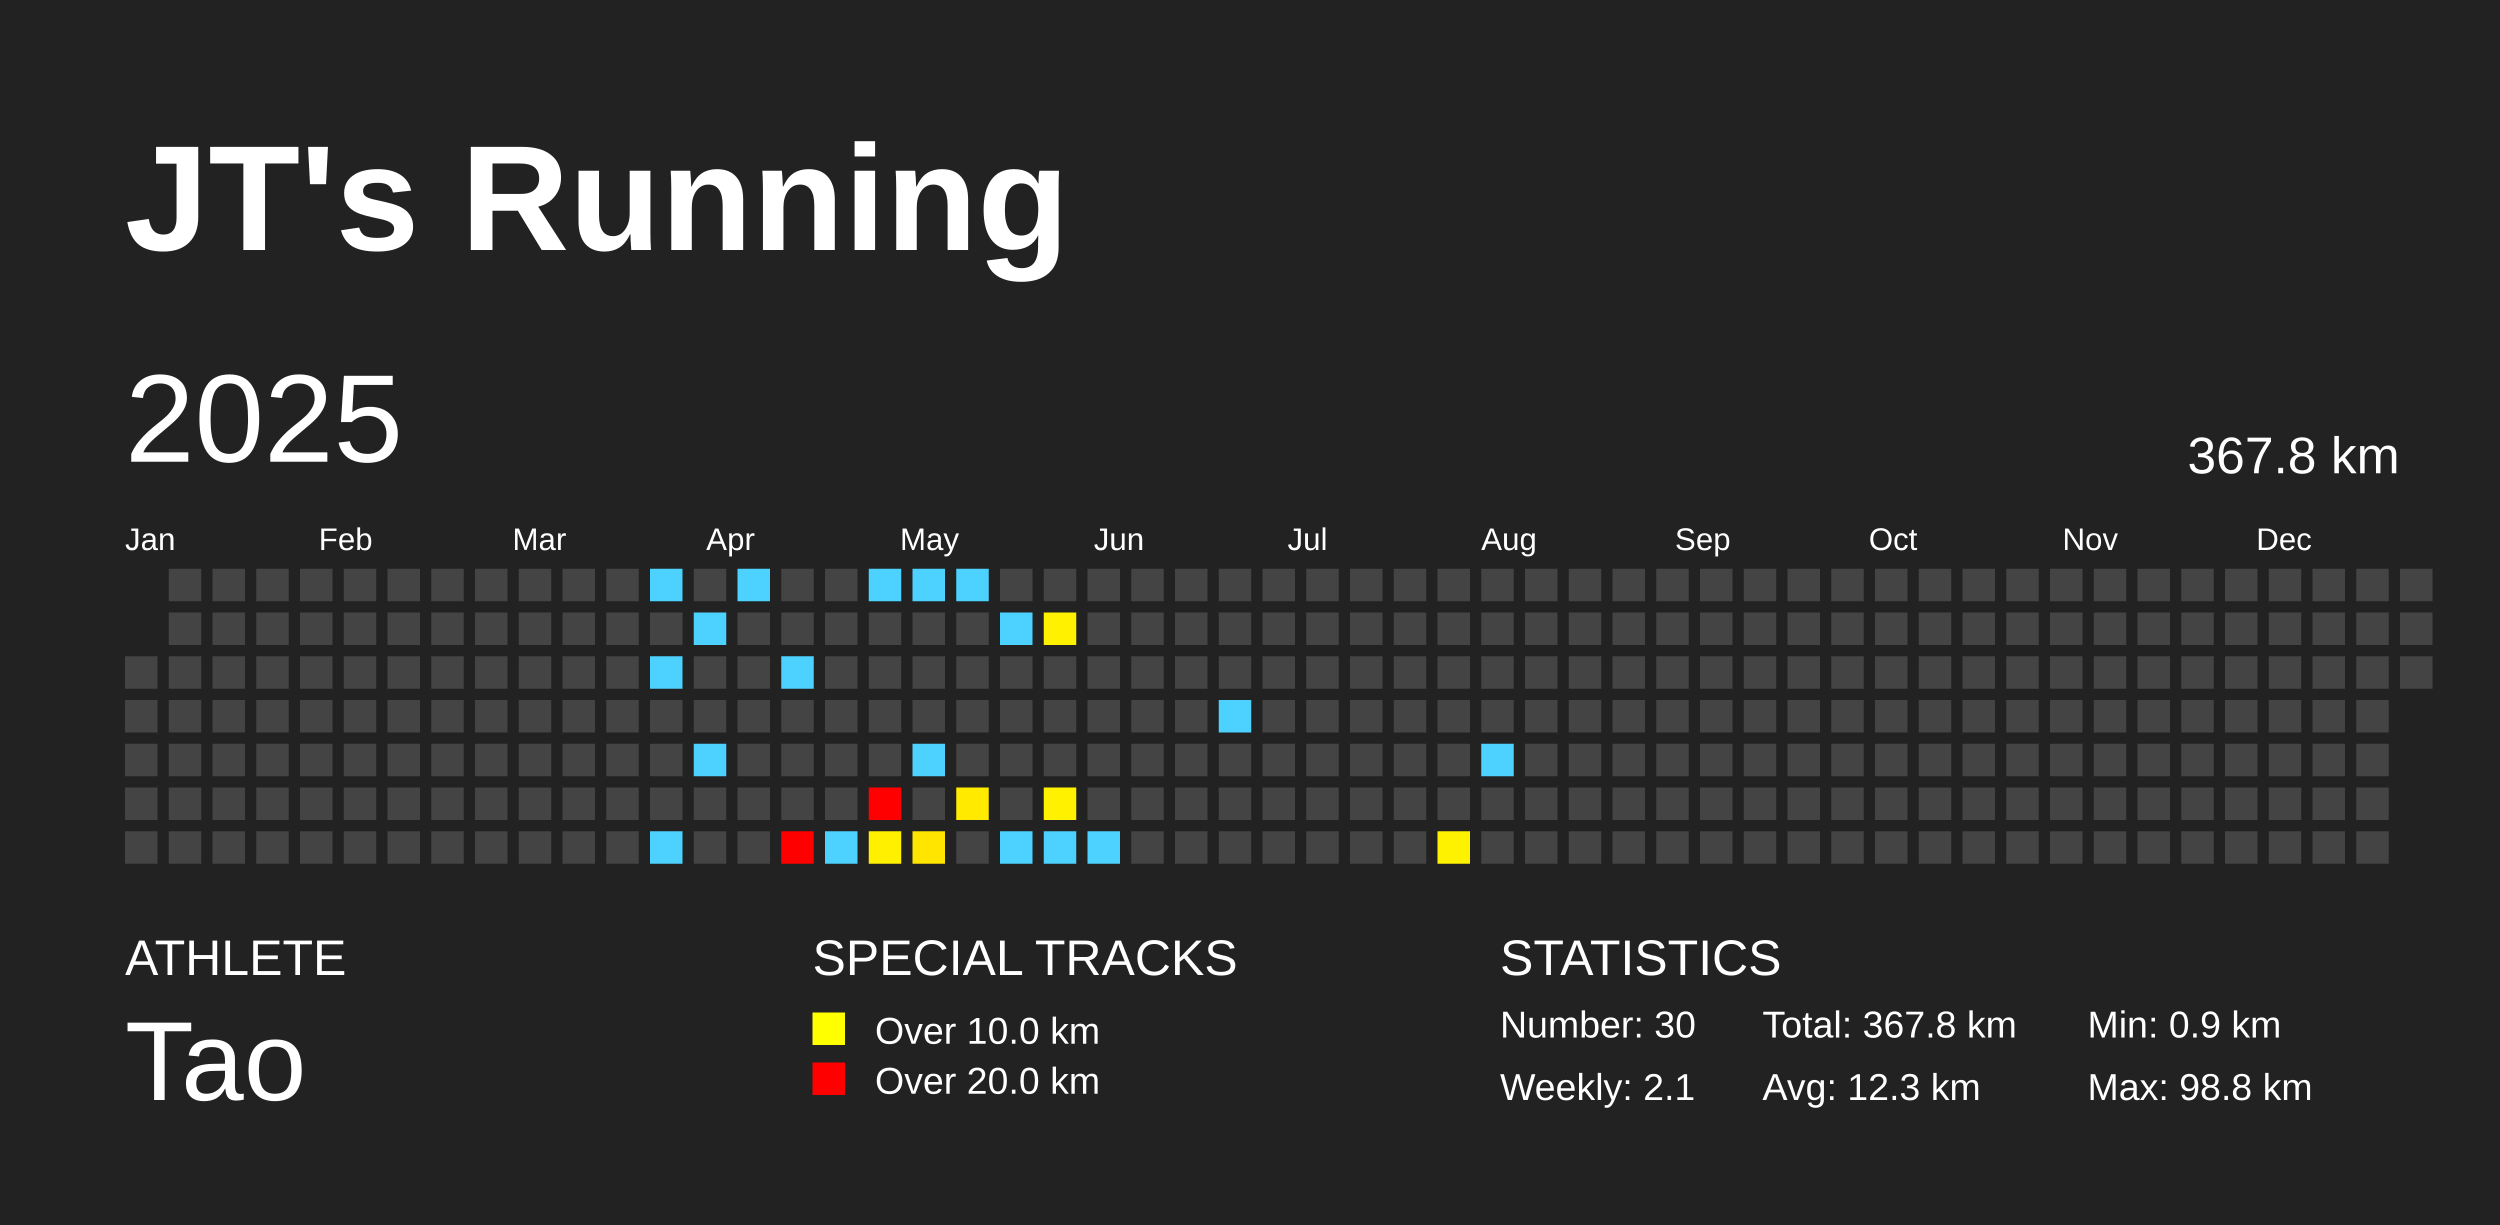
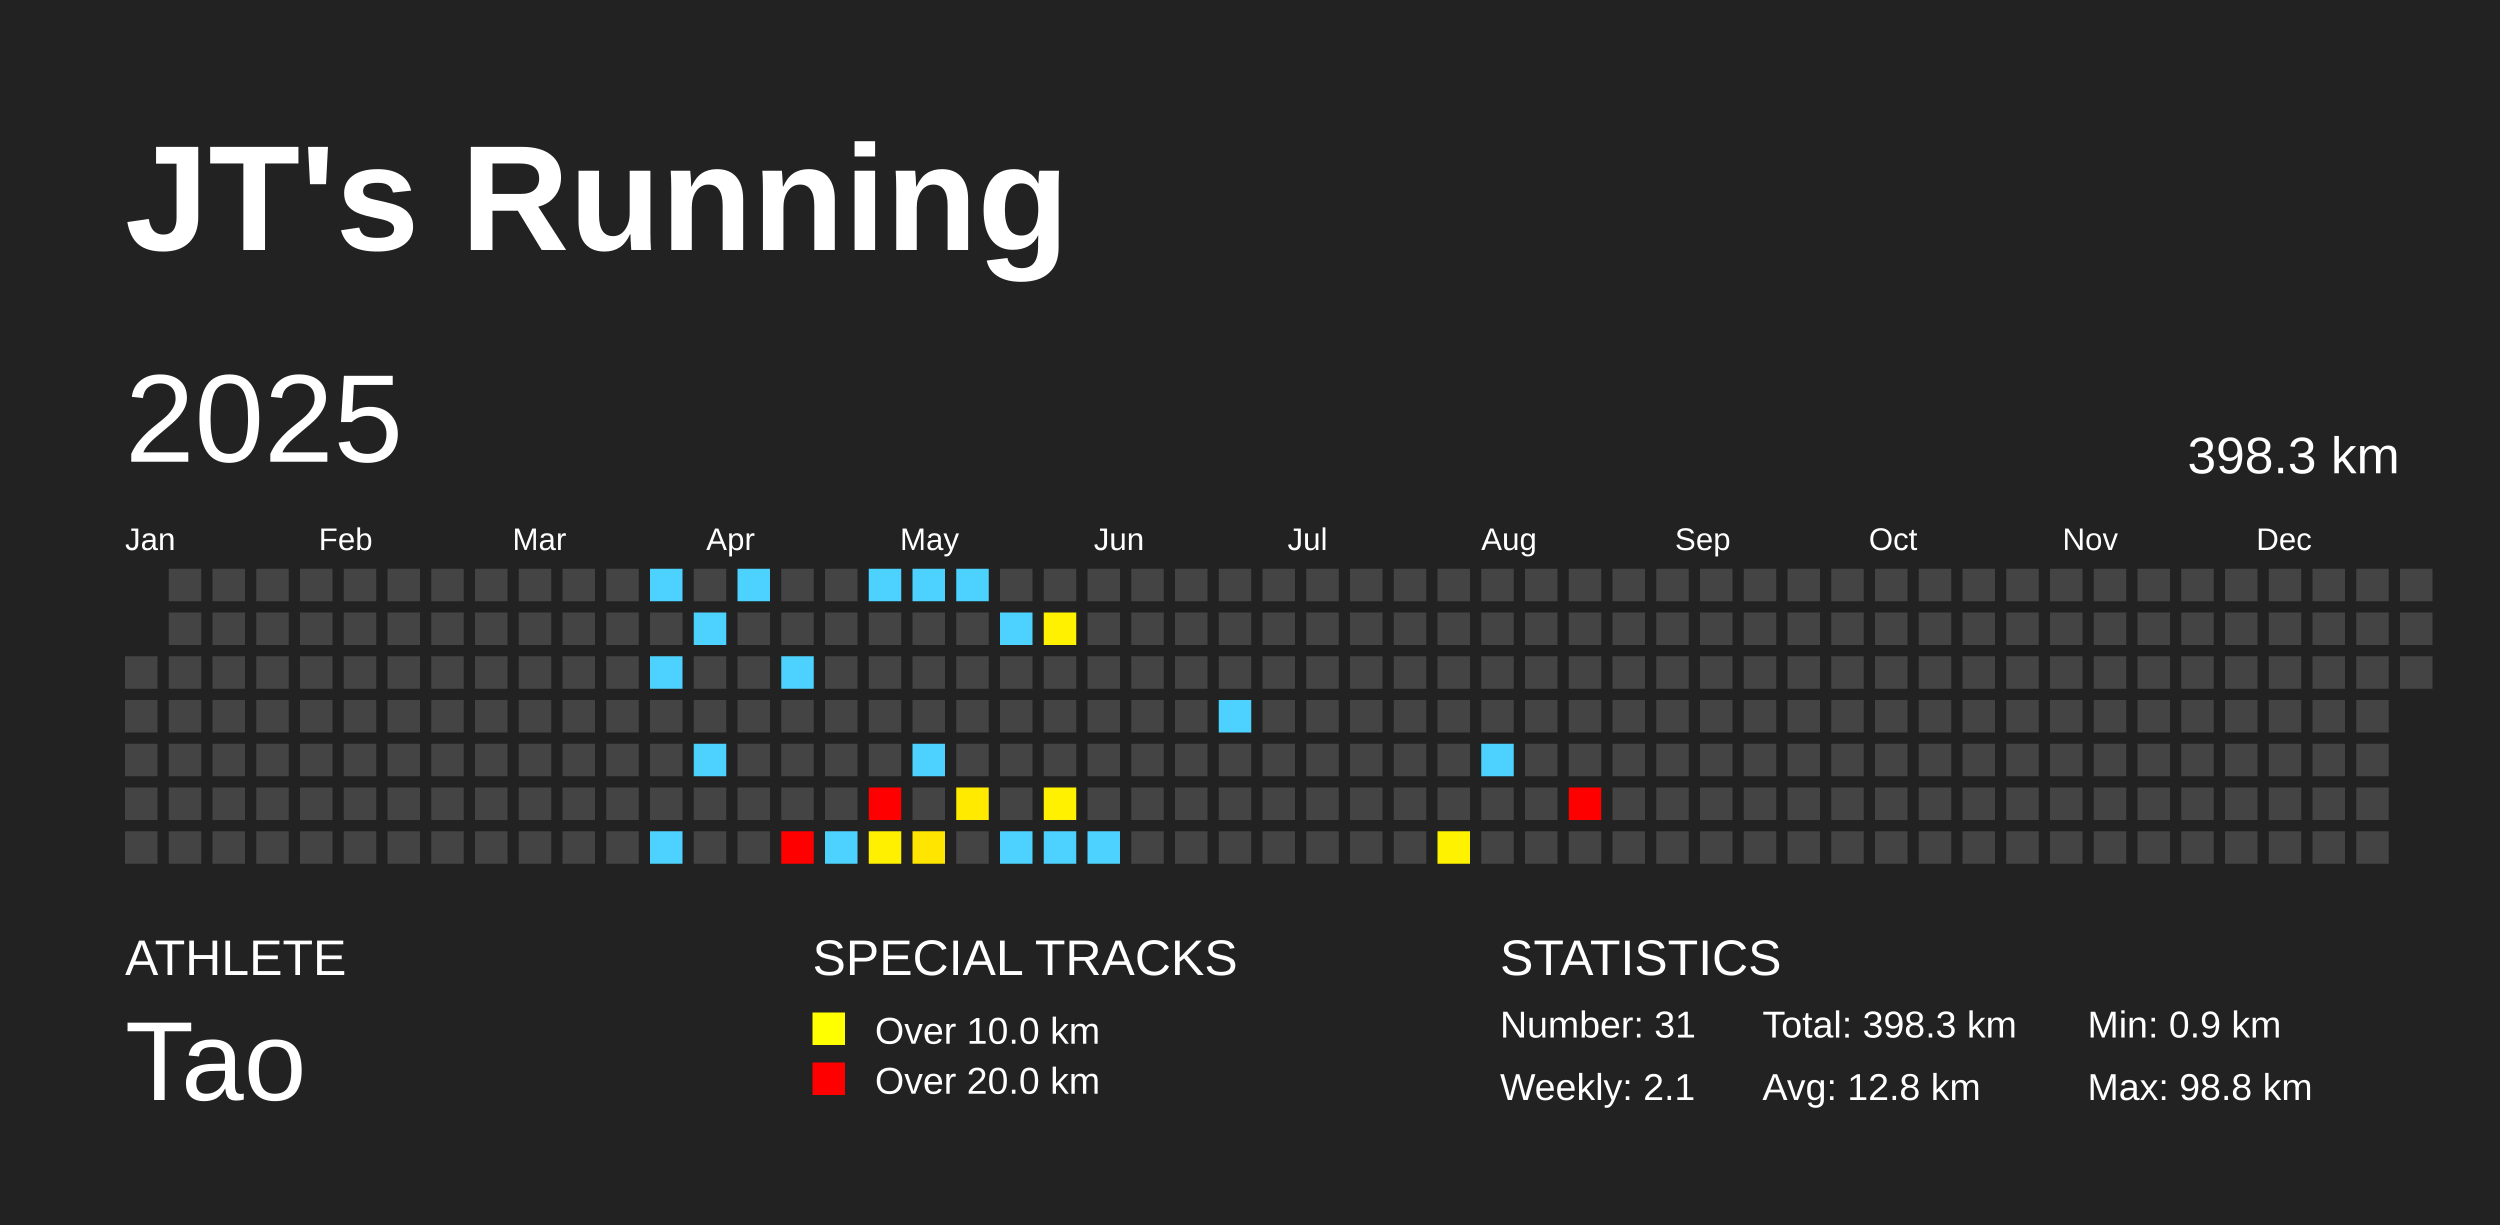
<svg xmlns="http://www.w3.org/2000/svg" baseProfile="full" height="98mm" version="1.1" viewBox="0,0,200,98" width="200mm">
  <defs />
  <rect fill="#222222" height="98" width="200" x="0" y="0" />
  <text fill="#FFFFFF" style="font-size:12px; font-family:Arial; font-weight:bold;" x="10" y="20">JT's Running</text>
  <text fill="#FFFFFF" style="font-size:4px; font-family:Arial" x="10" y="78">ATHLETE</text>
  <text fill="#FFFFFF" style="font-size:9px; font-family:Arial" x="10" y="88">Tao</text>
  <text fill="#FFFFFF" style="font-size:4px; font-family:Arial" x="65" y="78">SPECIAL TRACKS</text>
  <rect fill="yellow" height="2.6" width="2.6" x="65" y="81" />
  <text fill="#FFFFFF" style="font-size:3px; font-family:Arial" x="70" y="83.5">Over 10.0 km</text>
  <rect fill="red" height="2.6" width="2.6" x="65" y="85" />
  <text fill="#FFFFFF" style="font-size:3px; font-family:Arial" x="70" y="87.5">Over 20.0 km</text>
  <text fill="#FFFFFF" style="font-size:4px; font-family:Arial" x="120" y="78">STATISTICS</text>
-   <text fill="#FFFFFF" style="font-size:3px; font-family:Arial" x="120" y="83">Number: 30</text>
+   <text fill="#FFFFFF" style="font-size:3px; font-family:Arial" x="120" y="83">Number: 31</text>
  <text fill="#FFFFFF" style="font-size:3px; font-family:Arial" x="120" y="88">Weekly: 2.1</text>
-   <text fill="#FFFFFF" style="font-size:3px; font-family:Arial" x="141" y="83">Total: 367.8 km</text>
-   <text fill="#FFFFFF" style="font-size:3px; font-family:Arial" x="141" y="88">Avg: 12.3 km</text>
+   <text fill="#FFFFFF" style="font-size:3px; font-family:Arial" x="141" y="83">Total: 398.3 km</text>
+   <text fill="#FFFFFF" style="font-size:3px; font-family:Arial" x="141" y="88">Avg: 12.8 km</text>
  <text fill="#FFFFFF" style="font-size:3px; font-family:Arial" x="167" y="83">Min: 0.9 km</text>
  <text fill="#FFFFFF" style="font-size:3px; font-family:Arial" x="167" y="88">Max: 98.8 km</text>
  <text dominant-baseline="hanging" fill="#FFFFFF" style="font-size:10.0px; font-family:Arial;" x="10" y="30">2025</text>
-   <text dominant-baseline="hanging" fill="#FFFFFF" style="font-size:4.125px; font-family:Arial;" x="175" y="35">367.8 km</text>
+   <text dominant-baseline="hanging" fill="#FFFFFF" style="font-size:4.125px; font-family:Arial;" x="175" y="35">398.3 km</text>
  <text fill="#FFFFFF" style="font-size:2.5px; font-family:Arial" x="10.0" y="44">Jan</text>
  <text fill="#FFFFFF" style="font-size:2.5px; font-family:Arial" x="25.5" y="44">Feb</text>
  <text fill="#FFFFFF" style="font-size:2.5px; font-family:Arial" x="41.0" y="44">Mar</text>
  <text fill="#FFFFFF" style="font-size:2.5px; font-family:Arial" x="56.5" y="44">Apr</text>
  <text fill="#FFFFFF" style="font-size:2.5px; font-family:Arial" x="72.0" y="44">May</text>
  <text fill="#FFFFFF" style="font-size:2.5px; font-family:Arial" x="87.5" y="44">Jun</text>
  <text fill="#FFFFFF" style="font-size:2.5px; font-family:Arial" x="103.0" y="44">Jul</text>
  <text fill="#FFFFFF" style="font-size:2.5px; font-family:Arial" x="118.5" y="44">Aug</text>
  <text fill="#FFFFFF" style="font-size:2.5px; font-family:Arial" x="134.0" y="44">Sep</text>
  <text fill="#FFFFFF" style="font-size:2.5px; font-family:Arial" x="149.5" y="44">Oct</text>
  <text fill="#FFFFFF" style="font-size:2.5px; font-family:Arial" x="165.0" y="44">Nov</text>
  <text fill="#FFFFFF" style="font-size:2.5px; font-family:Arial" x="180.5" y="44">Dec</text>
  <rect fill="#444444" height="2.6" width="2.6" x="10.0" y="52.5" />
  <rect fill="#444444" height="2.6" width="2.6" x="10.0" y="56.0" />
  <rect fill="#444444" height="2.6" width="2.6" x="10.0" y="59.5" />
  <rect fill="#444444" height="2.6" width="2.6" x="10.0" y="63.0" />
  <rect fill="#444444" height="2.6" width="2.6" x="10.0" y="66.5" />
  <rect fill="#444444" height="2.6" width="2.6" x="13.5" y="45.5" />
  <rect fill="#444444" height="2.6" width="2.6" x="13.5" y="49.0" />
  <rect fill="#444444" height="2.6" width="2.6" x="13.5" y="52.5" />
  <rect fill="#444444" height="2.6" width="2.6" x="13.5" y="56.0" />
  <rect fill="#444444" height="2.6" width="2.6" x="13.5" y="59.5" />
  <rect fill="#444444" height="2.6" width="2.6" x="13.5" y="63.0" />
  <rect fill="#444444" height="2.6" width="2.6" x="13.5" y="66.5" />
  <rect fill="#444444" height="2.6" width="2.6" x="17.0" y="45.5" />
  <rect fill="#444444" height="2.6" width="2.6" x="17.0" y="49.0" />
  <rect fill="#444444" height="2.6" width="2.6" x="17.0" y="52.5" />
  <rect fill="#444444" height="2.6" width="2.6" x="17.0" y="56.0" />
  <rect fill="#444444" height="2.6" width="2.6" x="17.0" y="59.5" />
  <rect fill="#444444" height="2.6" width="2.6" x="17.0" y="63.0" />
  <rect fill="#444444" height="2.6" width="2.6" x="17.0" y="66.5" />
  <rect fill="#444444" height="2.6" width="2.6" x="20.5" y="45.5" />
  <rect fill="#444444" height="2.6" width="2.6" x="20.5" y="49.0" />
  <rect fill="#444444" height="2.6" width="2.6" x="20.5" y="52.5" />
  <rect fill="#444444" height="2.6" width="2.6" x="20.5" y="56.0" />
  <rect fill="#444444" height="2.6" width="2.6" x="20.5" y="59.5" />
  <rect fill="#444444" height="2.6" width="2.6" x="20.5" y="63.0" />
  <rect fill="#444444" height="2.6" width="2.6" x="20.5" y="66.5" />
  <rect fill="#444444" height="2.6" width="2.6" x="24.0" y="45.5" />
  <rect fill="#444444" height="2.6" width="2.6" x="24.0" y="49.0" />
  <rect fill="#444444" height="2.6" width="2.6" x="24.0" y="52.5" />
  <rect fill="#444444" height="2.6" width="2.6" x="24.0" y="56.0" />
  <rect fill="#444444" height="2.6" width="2.6" x="24.0" y="59.5" />
  <rect fill="#444444" height="2.6" width="2.6" x="24.0" y="63.0" />
  <rect fill="#444444" height="2.6" width="2.6" x="24.0" y="66.5" />
  <rect fill="#444444" height="2.6" width="2.6" x="27.5" y="45.5" />
  <rect fill="#444444" height="2.6" width="2.6" x="27.5" y="49.0" />
  <rect fill="#444444" height="2.6" width="2.6" x="27.5" y="52.5" />
  <rect fill="#444444" height="2.6" width="2.6" x="27.5" y="56.0" />
  <rect fill="#444444" height="2.6" width="2.6" x="27.5" y="59.5" />
  <rect fill="#444444" height="2.6" width="2.6" x="27.5" y="63.0" />
  <rect fill="#444444" height="2.6" width="2.6" x="27.5" y="66.5" />
  <rect fill="#444444" height="2.6" width="2.6" x="31.0" y="45.5" />
  <rect fill="#444444" height="2.6" width="2.6" x="31.0" y="49.0" />
  <rect fill="#444444" height="2.6" width="2.6" x="31.0" y="52.5" />
  <rect fill="#444444" height="2.6" width="2.6" x="31.0" y="56.0" />
  <rect fill="#444444" height="2.6" width="2.6" x="31.0" y="59.5" />
  <rect fill="#444444" height="2.6" width="2.6" x="31.0" y="63.0" />
  <rect fill="#444444" height="2.6" width="2.6" x="31.0" y="66.5" />
  <rect fill="#444444" height="2.6" width="2.6" x="34.5" y="45.5" />
  <rect fill="#444444" height="2.6" width="2.6" x="34.5" y="49.0" />
  <rect fill="#444444" height="2.6" width="2.6" x="34.5" y="52.5" />
  <rect fill="#444444" height="2.6" width="2.6" x="34.5" y="56.0" />
  <rect fill="#444444" height="2.6" width="2.6" x="34.5" y="59.5" />
  <rect fill="#444444" height="2.6" width="2.6" x="34.5" y="63.0" />
  <rect fill="#444444" height="2.6" width="2.6" x="34.5" y="66.5" />
  <rect fill="#444444" height="2.6" width="2.6" x="38.0" y="45.5" />
  <rect fill="#444444" height="2.6" width="2.6" x="38.0" y="49.0" />
  <rect fill="#444444" height="2.6" width="2.6" x="38.0" y="52.5" />
  <rect fill="#444444" height="2.6" width="2.6" x="38.0" y="56.0" />
  <rect fill="#444444" height="2.6" width="2.6" x="38.0" y="59.5" />
  <rect fill="#444444" height="2.6" width="2.6" x="38.0" y="63.0" />
  <rect fill="#444444" height="2.6" width="2.6" x="38.0" y="66.5" />
  <rect fill="#444444" height="2.6" width="2.6" x="41.5" y="45.5" />
  <rect fill="#444444" height="2.6" width="2.6" x="41.5" y="49.0" />
  <rect fill="#444444" height="2.6" width="2.6" x="41.5" y="52.5" />
  <rect fill="#444444" height="2.6" width="2.6" x="41.5" y="56.0" />
  <rect fill="#444444" height="2.6" width="2.6" x="41.5" y="59.5" />
  <rect fill="#444444" height="2.6" width="2.6" x="41.5" y="63.0" />
  <rect fill="#444444" height="2.6" width="2.6" x="41.5" y="66.5" />
  <rect fill="#444444" height="2.6" width="2.6" x="45.0" y="45.5" />
  <rect fill="#444444" height="2.6" width="2.6" x="45.0" y="49.0" />
  <rect fill="#444444" height="2.6" width="2.6" x="45.0" y="52.5" />
  <rect fill="#444444" height="2.6" width="2.6" x="45.0" y="56.0" />
  <rect fill="#444444" height="2.6" width="2.6" x="45.0" y="59.5" />
  <rect fill="#444444" height="2.6" width="2.6" x="45.0" y="63.0" />
  <rect fill="#444444" height="2.6" width="2.6" x="45.0" y="66.5" />
  <rect fill="#444444" height="2.6" width="2.6" x="48.5" y="45.5" />
  <rect fill="#444444" height="2.6" width="2.6" x="48.5" y="49.0" />
  <rect fill="#444444" height="2.6" width="2.6" x="48.5" y="52.5" />
  <rect fill="#444444" height="2.6" width="2.6" x="48.5" y="56.0" />
  <rect fill="#444444" height="2.6" width="2.6" x="48.5" y="59.5" />
  <rect fill="#444444" height="2.6" width="2.6" x="48.5" y="63.0" />
  <rect fill="#444444" height="2.6" width="2.6" x="48.5" y="66.5" />
  <rect fill="#4dd2ff" height="2.6" width="2.6" x="52.0" y="45.5" />
  <rect fill="#444444" height="2.6" width="2.6" x="52.0" y="49.0" />
  <rect fill="#4dd2ff" height="2.6" width="2.6" x="52.0" y="52.5" />
  <rect fill="#444444" height="2.6" width="2.6" x="52.0" y="56.0" />
  <rect fill="#444444" height="2.6" width="2.6" x="52.0" y="59.5" />
  <rect fill="#444444" height="2.6" width="2.6" x="52.0" y="63.0" />
  <rect fill="#4dd2ff" height="2.6" width="2.6" x="52.0" y="66.5" />
  <rect fill="#444444" height="2.6" width="2.6" x="55.5" y="45.5" />
  <rect fill="#4dd2ff" height="2.6" width="2.6" x="55.5" y="49.0" />
  <rect fill="#444444" height="2.6" width="2.6" x="55.5" y="52.5" />
  <rect fill="#444444" height="2.6" width="2.6" x="55.5" y="56.0" />
  <rect fill="#4dd2ff" height="2.6" width="2.6" x="55.5" y="59.5" />
  <rect fill="#444444" height="2.6" width="2.6" x="55.5" y="63.0" />
  <rect fill="#444444" height="2.6" width="2.6" x="55.5" y="66.5" />
  <rect fill="#4dd2ff" height="2.6" width="2.6" x="59.0" y="45.5" />
  <rect fill="#444444" height="2.6" width="2.6" x="59.0" y="49.0" />
  <rect fill="#444444" height="2.6" width="2.6" x="59.0" y="52.5" />
  <rect fill="#444444" height="2.6" width="2.6" x="59.0" y="56.0" />
  <rect fill="#444444" height="2.6" width="2.6" x="59.0" y="59.5" />
  <rect fill="#444444" height="2.6" width="2.6" x="59.0" y="63.0" />
  <rect fill="#444444" height="2.6" width="2.6" x="59.0" y="66.5" />
  <rect fill="#444444" height="2.6" width="2.6" x="62.5" y="45.5" />
  <rect fill="#444444" height="2.6" width="2.6" x="62.5" y="49.0" />
  <rect fill="#4dd2ff" height="2.6" width="2.6" x="62.5" y="52.5" />
  <rect fill="#444444" height="2.6" width="2.6" x="62.5" y="56.0" />
  <rect fill="#444444" height="2.6" width="2.6" x="62.5" y="59.5" />
  <rect fill="#444444" height="2.6" width="2.6" x="62.5" y="63.0" />
  <rect fill="red" height="2.6" width="2.6" x="62.5" y="66.5" />
  <rect fill="#444444" height="2.6" width="2.6" x="66.0" y="45.5" />
  <rect fill="#444444" height="2.6" width="2.6" x="66.0" y="49.0" />
  <rect fill="#444444" height="2.6" width="2.6" x="66.0" y="52.5" />
  <rect fill="#444444" height="2.6" width="2.6" x="66.0" y="56.0" />
  <rect fill="#444444" height="2.6" width="2.6" x="66.0" y="59.5" />
  <rect fill="#444444" height="2.6" width="2.6" x="66.0" y="63.0" />
  <rect fill="#4dd2ff" height="2.6" width="2.6" x="66.0" y="66.5" />
  <rect fill="#4dd2ff" height="2.6" width="2.6" x="69.5" y="45.5" />
  <rect fill="#444444" height="2.6" width="2.6" x="69.5" y="49.0" />
  <rect fill="#444444" height="2.6" width="2.6" x="69.5" y="52.5" />
  <rect fill="#444444" height="2.6" width="2.6" x="69.5" y="56.0" />
  <rect fill="#444444" height="2.6" width="2.6" x="69.5" y="59.5" />
  <rect fill="red" height="2.6" width="2.6" x="69.5" y="63.0" />
  <rect fill="#fff000" height="2.6" width="2.6" x="69.5" y="66.5" />
  <rect fill="#4dd2ff" height="2.6" width="2.6" x="73.0" y="45.5" />
  <rect fill="#444444" height="2.6" width="2.6" x="73.0" y="49.0" />
  <rect fill="#444444" height="2.6" width="2.6" x="73.0" y="52.5" />
  <rect fill="#444444" height="2.6" width="2.6" x="73.0" y="56.0" />
  <rect fill="#4dd2ff" height="2.6" width="2.6" x="73.0" y="59.5" />
  <rect fill="#444444" height="2.6" width="2.6" x="73.0" y="63.0" />
  <rect fill="#ffe500" height="2.6" width="2.6" x="73.0" y="66.5" />
  <rect fill="#4dd2ff" height="2.6" width="2.6" x="76.5" y="45.5" />
  <rect fill="#444444" height="2.6" width="2.6" x="76.5" y="49.0" />
  <rect fill="#444444" height="2.6" width="2.6" x="76.5" y="52.5" />
  <rect fill="#444444" height="2.6" width="2.6" x="76.5" y="56.0" />
  <rect fill="#444444" height="2.6" width="2.6" x="76.5" y="59.5" />
  <rect fill="#ffea00" height="2.6" width="2.6" x="76.5" y="63.0" />
  <rect fill="#444444" height="2.6" width="2.6" x="76.5" y="66.5" />
  <rect fill="#444444" height="2.6" width="2.6" x="80.0" y="45.5" />
  <rect fill="#4dd2ff" height="2.6" width="2.6" x="80.0" y="49.0" />
  <rect fill="#444444" height="2.6" width="2.6" x="80.0" y="52.5" />
  <rect fill="#444444" height="2.6" width="2.6" x="80.0" y="56.0" />
  <rect fill="#444444" height="2.6" width="2.6" x="80.0" y="59.5" />
  <rect fill="#444444" height="2.6" width="2.6" x="80.0" y="63.0" />
  <rect fill="#4dd2ff" height="2.6" width="2.6" x="80.0" y="66.5" />
  <rect fill="#444444" height="2.6" width="2.6" x="83.5" y="45.5" />
  <rect fill="#fff100" height="2.6" width="2.6" x="83.5" y="49.0" />
  <rect fill="#444444" height="2.6" width="2.6" x="83.5" y="52.5" />
  <rect fill="#444444" height="2.6" width="2.6" x="83.5" y="56.0" />
  <rect fill="#444444" height="2.6" width="2.6" x="83.5" y="59.5" />
  <rect fill="#fff100" height="2.6" width="2.6" x="83.5" y="63.0" />
  <rect fill="#4dd2ff" height="2.6" width="2.6" x="83.5" y="66.5" />
  <rect fill="#444444" height="2.6" width="2.6" x="87.0" y="45.5" />
  <rect fill="#444444" height="2.6" width="2.6" x="87.0" y="49.0" />
  <rect fill="#444444" height="2.6" width="2.6" x="87.0" y="52.5" />
  <rect fill="#444444" height="2.6" width="2.6" x="87.0" y="56.0" />
  <rect fill="#444444" height="2.6" width="2.6" x="87.0" y="59.5" />
  <rect fill="#444444" height="2.6" width="2.6" x="87.0" y="63.0" />
  <rect fill="#4dd2ff" height="2.6" width="2.6" x="87.0" y="66.5" />
  <rect fill="#444444" height="2.6" width="2.6" x="90.5" y="45.5" />
  <rect fill="#444444" height="2.6" width="2.6" x="90.5" y="49.0" />
  <rect fill="#444444" height="2.6" width="2.6" x="90.5" y="52.5" />
  <rect fill="#444444" height="2.6" width="2.6" x="90.5" y="56.0" />
  <rect fill="#444444" height="2.6" width="2.6" x="90.5" y="59.5" />
  <rect fill="#444444" height="2.6" width="2.6" x="90.5" y="63.0" />
  <rect fill="#444444" height="2.6" width="2.6" x="90.5" y="66.5" />
  <rect fill="#444444" height="2.6" width="2.6" x="94.0" y="45.5" />
  <rect fill="#444444" height="2.6" width="2.6" x="94.0" y="49.0" />
  <rect fill="#444444" height="2.6" width="2.6" x="94.0" y="52.5" />
  <rect fill="#444444" height="2.6" width="2.6" x="94.0" y="56.0" />
  <rect fill="#444444" height="2.6" width="2.6" x="94.0" y="59.5" />
  <rect fill="#444444" height="2.6" width="2.6" x="94.0" y="63.0" />
  <rect fill="#444444" height="2.6" width="2.6" x="94.0" y="66.5" />
  <rect fill="#444444" height="2.6" width="2.6" x="97.5" y="45.5" />
  <rect fill="#444444" height="2.6" width="2.6" x="97.5" y="49.0" />
  <rect fill="#444444" height="2.6" width="2.6" x="97.5" y="52.5" />
  <rect fill="#4dd2ff" height="2.6" width="2.6" x="97.5" y="56.0" />
  <rect fill="#444444" height="2.6" width="2.6" x="97.5" y="59.5" />
  <rect fill="#444444" height="2.6" width="2.6" x="97.5" y="63.0" />
  <rect fill="#444444" height="2.6" width="2.6" x="97.5" y="66.5" />
  <rect fill="#444444" height="2.6" width="2.6" x="101.0" y="45.5" />
  <rect fill="#444444" height="2.6" width="2.6" x="101.0" y="49.0" />
  <rect fill="#444444" height="2.6" width="2.6" x="101.0" y="52.5" />
  <rect fill="#444444" height="2.6" width="2.6" x="101.0" y="56.0" />
  <rect fill="#444444" height="2.6" width="2.6" x="101.0" y="59.5" />
  <rect fill="#444444" height="2.6" width="2.6" x="101.0" y="63.0" />
  <rect fill="#444444" height="2.6" width="2.6" x="101.0" y="66.5" />
  <rect fill="#444444" height="2.6" width="2.6" x="104.5" y="45.5" />
  <rect fill="#444444" height="2.6" width="2.6" x="104.5" y="49.0" />
  <rect fill="#444444" height="2.6" width="2.6" x="104.5" y="52.5" />
  <rect fill="#444444" height="2.6" width="2.6" x="104.5" y="56.0" />
  <rect fill="#444444" height="2.6" width="2.6" x="104.5" y="59.5" />
  <rect fill="#444444" height="2.6" width="2.6" x="104.5" y="63.0" />
  <rect fill="#444444" height="2.6" width="2.6" x="104.5" y="66.5" />
  <rect fill="#444444" height="2.6" width="2.6" x="108.0" y="45.5" />
  <rect fill="#444444" height="2.6" width="2.6" x="108.0" y="49.0" />
  <rect fill="#444444" height="2.6" width="2.6" x="108.0" y="52.5" />
  <rect fill="#444444" height="2.6" width="2.6" x="108.0" y="56.0" />
  <rect fill="#444444" height="2.6" width="2.6" x="108.0" y="59.5" />
  <rect fill="#444444" height="2.6" width="2.6" x="108.0" y="63.0" />
  <rect fill="#444444" height="2.6" width="2.6" x="108.0" y="66.5" />
  <rect fill="#444444" height="2.6" width="2.6" x="111.5" y="45.5" />
  <rect fill="#444444" height="2.6" width="2.6" x="111.5" y="49.0" />
  <rect fill="#444444" height="2.6" width="2.6" x="111.5" y="52.5" />
  <rect fill="#444444" height="2.6" width="2.6" x="111.5" y="56.0" />
  <rect fill="#444444" height="2.6" width="2.6" x="111.5" y="59.5" />
  <rect fill="#444444" height="2.6" width="2.6" x="111.5" y="63.0" />
  <rect fill="#444444" height="2.6" width="2.6" x="111.5" y="66.5" />
  <rect fill="#444444" height="2.6" width="2.6" x="115.0" y="45.5" />
  <rect fill="#444444" height="2.6" width="2.6" x="115.0" y="49.0" />
  <rect fill="#444444" height="2.6" width="2.6" x="115.0" y="52.5" />
  <rect fill="#444444" height="2.6" width="2.6" x="115.0" y="56.0" />
  <rect fill="#444444" height="2.6" width="2.6" x="115.0" y="59.5" />
  <rect fill="#444444" height="2.6" width="2.6" x="115.0" y="63.0" />
  <rect fill="#fff200" height="2.6" width="2.6" x="115.0" y="66.5" />
  <rect fill="#444444" height="2.6" width="2.6" x="118.5" y="45.5" />
  <rect fill="#444444" height="2.6" width="2.6" x="118.5" y="49.0" />
  <rect fill="#444444" height="2.6" width="2.6" x="118.5" y="52.5" />
  <rect fill="#444444" height="2.6" width="2.6" x="118.5" y="56.0" />
  <rect fill="#4dd2ff" height="2.6" width="2.6" x="118.5" y="59.5" />
  <rect fill="#444444" height="2.6" width="2.6" x="118.5" y="63.0" />
  <rect fill="#444444" height="2.6" width="2.6" x="118.5" y="66.5" />
  <rect fill="#444444" height="2.6" width="2.6" x="122.0" y="45.5" />
  <rect fill="#444444" height="2.6" width="2.6" x="122.0" y="49.0" />
  <rect fill="#444444" height="2.6" width="2.6" x="122.0" y="52.5" />
  <rect fill="#444444" height="2.6" width="2.6" x="122.0" y="56.0" />
  <rect fill="#444444" height="2.6" width="2.6" x="122.0" y="59.5" />
  <rect fill="#444444" height="2.6" width="2.6" x="122.0" y="63.0" />
  <rect fill="#444444" height="2.6" width="2.6" x="122.0" y="66.5" />
  <rect fill="#444444" height="2.6" width="2.6" x="125.5" y="45.5" />
  <rect fill="#444444" height="2.6" width="2.6" x="125.5" y="49.0" />
  <rect fill="#444444" height="2.6" width="2.6" x="125.5" y="52.5" />
  <rect fill="#444444" height="2.6" width="2.6" x="125.5" y="56.0" />
  <rect fill="#444444" height="2.6" width="2.6" x="125.5" y="59.5" />
-   <rect fill="#444444" height="2.6" width="2.6" x="125.5" y="63.0" />
+   <rect fill="red" height="2.6" width="2.6" x="125.5" y="63.0" />
  <rect fill="#444444" height="2.6" width="2.6" x="125.5" y="66.5" />
  <rect fill="#444444" height="2.6" width="2.6" x="129.0" y="45.5" />
  <rect fill="#444444" height="2.6" width="2.6" x="129.0" y="49.0" />
  <rect fill="#444444" height="2.6" width="2.6" x="129.0" y="52.5" />
  <rect fill="#444444" height="2.6" width="2.6" x="129.0" y="56.0" />
  <rect fill="#444444" height="2.6" width="2.6" x="129.0" y="59.5" />
  <rect fill="#444444" height="2.6" width="2.6" x="129.0" y="63.0" />
  <rect fill="#444444" height="2.6" width="2.6" x="129.0" y="66.5" />
  <rect fill="#444444" height="2.6" width="2.6" x="132.5" y="45.5" />
  <rect fill="#444444" height="2.6" width="2.6" x="132.5" y="49.0" />
  <rect fill="#444444" height="2.6" width="2.6" x="132.5" y="52.5" />
  <rect fill="#444444" height="2.6" width="2.6" x="132.5" y="56.0" />
  <rect fill="#444444" height="2.6" width="2.6" x="132.5" y="59.5" />
  <rect fill="#444444" height="2.6" width="2.6" x="132.5" y="63.0" />
  <rect fill="#444444" height="2.6" width="2.6" x="132.5" y="66.5" />
  <rect fill="#444444" height="2.6" width="2.6" x="136.0" y="45.5" />
  <rect fill="#444444" height="2.6" width="2.6" x="136.0" y="49.0" />
  <rect fill="#444444" height="2.6" width="2.6" x="136.0" y="52.5" />
  <rect fill="#444444" height="2.6" width="2.6" x="136.0" y="56.0" />
  <rect fill="#444444" height="2.6" width="2.6" x="136.0" y="59.5" />
  <rect fill="#444444" height="2.6" width="2.6" x="136.0" y="63.0" />
  <rect fill="#444444" height="2.6" width="2.6" x="136.0" y="66.5" />
  <rect fill="#444444" height="2.6" width="2.6" x="139.5" y="45.5" />
  <rect fill="#444444" height="2.6" width="2.6" x="139.5" y="49.0" />
  <rect fill="#444444" height="2.6" width="2.6" x="139.5" y="52.5" />
  <rect fill="#444444" height="2.6" width="2.6" x="139.5" y="56.0" />
  <rect fill="#444444" height="2.6" width="2.6" x="139.5" y="59.5" />
  <rect fill="#444444" height="2.6" width="2.6" x="139.5" y="63.0" />
  <rect fill="#444444" height="2.6" width="2.6" x="139.5" y="66.5" />
  <rect fill="#444444" height="2.6" width="2.6" x="143.0" y="45.5" />
  <rect fill="#444444" height="2.6" width="2.6" x="143.0" y="49.0" />
  <rect fill="#444444" height="2.6" width="2.6" x="143.0" y="52.5" />
  <rect fill="#444444" height="2.6" width="2.6" x="143.0" y="56.0" />
  <rect fill="#444444" height="2.6" width="2.6" x="143.0" y="59.5" />
  <rect fill="#444444" height="2.6" width="2.6" x="143.0" y="63.0" />
  <rect fill="#444444" height="2.6" width="2.6" x="143.0" y="66.5" />
  <rect fill="#444444" height="2.6" width="2.6" x="146.5" y="45.5" />
  <rect fill="#444444" height="2.6" width="2.6" x="146.5" y="49.0" />
  <rect fill="#444444" height="2.6" width="2.6" x="146.5" y="52.5" />
  <rect fill="#444444" height="2.6" width="2.6" x="146.5" y="56.0" />
  <rect fill="#444444" height="2.6" width="2.6" x="146.5" y="59.5" />
  <rect fill="#444444" height="2.6" width="2.6" x="146.5" y="63.0" />
  <rect fill="#444444" height="2.6" width="2.6" x="146.5" y="66.5" />
  <rect fill="#444444" height="2.6" width="2.6" x="150.0" y="45.5" />
  <rect fill="#444444" height="2.6" width="2.6" x="150.0" y="49.0" />
  <rect fill="#444444" height="2.6" width="2.6" x="150.0" y="52.5" />
  <rect fill="#444444" height="2.6" width="2.6" x="150.0" y="56.0" />
  <rect fill="#444444" height="2.6" width="2.6" x="150.0" y="59.5" />
  <rect fill="#444444" height="2.6" width="2.6" x="150.0" y="63.0" />
  <rect fill="#444444" height="2.6" width="2.6" x="150.0" y="66.5" />
  <rect fill="#444444" height="2.6" width="2.6" x="153.5" y="45.5" />
  <rect fill="#444444" height="2.6" width="2.6" x="153.5" y="49.0" />
  <rect fill="#444444" height="2.6" width="2.6" x="153.5" y="52.5" />
  <rect fill="#444444" height="2.6" width="2.6" x="153.5" y="56.0" />
  <rect fill="#444444" height="2.6" width="2.6" x="153.5" y="59.5" />
  <rect fill="#444444" height="2.6" width="2.6" x="153.5" y="63.0" />
  <rect fill="#444444" height="2.6" width="2.6" x="153.5" y="66.5" />
  <rect fill="#444444" height="2.6" width="2.6" x="157.0" y="45.5" />
  <rect fill="#444444" height="2.6" width="2.6" x="157.0" y="49.0" />
  <rect fill="#444444" height="2.6" width="2.6" x="157.0" y="52.5" />
  <rect fill="#444444" height="2.6" width="2.6" x="157.0" y="56.0" />
  <rect fill="#444444" height="2.6" width="2.6" x="157.0" y="59.5" />
  <rect fill="#444444" height="2.6" width="2.6" x="157.0" y="63.0" />
  <rect fill="#444444" height="2.6" width="2.6" x="157.0" y="66.5" />
  <rect fill="#444444" height="2.6" width="2.6" x="160.5" y="45.5" />
  <rect fill="#444444" height="2.6" width="2.6" x="160.5" y="49.0" />
  <rect fill="#444444" height="2.6" width="2.6" x="160.5" y="52.5" />
  <rect fill="#444444" height="2.6" width="2.6" x="160.5" y="56.0" />
  <rect fill="#444444" height="2.6" width="2.6" x="160.5" y="59.5" />
  <rect fill="#444444" height="2.6" width="2.6" x="160.5" y="63.0" />
  <rect fill="#444444" height="2.6" width="2.6" x="160.5" y="66.5" />
  <rect fill="#444444" height="2.6" width="2.6" x="164.0" y="45.5" />
  <rect fill="#444444" height="2.6" width="2.6" x="164.0" y="49.0" />
  <rect fill="#444444" height="2.6" width="2.6" x="164.0" y="52.5" />
  <rect fill="#444444" height="2.6" width="2.6" x="164.0" y="56.0" />
  <rect fill="#444444" height="2.6" width="2.6" x="164.0" y="59.5" />
  <rect fill="#444444" height="2.6" width="2.6" x="164.0" y="63.0" />
  <rect fill="#444444" height="2.6" width="2.6" x="164.0" y="66.5" />
  <rect fill="#444444" height="2.6" width="2.6" x="167.5" y="45.5" />
  <rect fill="#444444" height="2.6" width="2.6" x="167.5" y="49.0" />
  <rect fill="#444444" height="2.6" width="2.6" x="167.5" y="52.5" />
  <rect fill="#444444" height="2.6" width="2.6" x="167.5" y="56.0" />
  <rect fill="#444444" height="2.6" width="2.6" x="167.5" y="59.5" />
  <rect fill="#444444" height="2.6" width="2.6" x="167.5" y="63.0" />
  <rect fill="#444444" height="2.6" width="2.6" x="167.5" y="66.5" />
  <rect fill="#444444" height="2.6" width="2.6" x="171.0" y="45.5" />
  <rect fill="#444444" height="2.6" width="2.6" x="171.0" y="49.0" />
  <rect fill="#444444" height="2.6" width="2.6" x="171.0" y="52.5" />
  <rect fill="#444444" height="2.6" width="2.6" x="171.0" y="56.0" />
  <rect fill="#444444" height="2.6" width="2.6" x="171.0" y="59.5" />
  <rect fill="#444444" height="2.6" width="2.6" x="171.0" y="63.0" />
  <rect fill="#444444" height="2.6" width="2.6" x="171.0" y="66.5" />
  <rect fill="#444444" height="2.6" width="2.6" x="174.5" y="45.5" />
  <rect fill="#444444" height="2.6" width="2.6" x="174.5" y="49.0" />
  <rect fill="#444444" height="2.6" width="2.6" x="174.5" y="52.5" />
  <rect fill="#444444" height="2.6" width="2.6" x="174.5" y="56.0" />
  <rect fill="#444444" height="2.6" width="2.6" x="174.5" y="59.5" />
  <rect fill="#444444" height="2.6" width="2.6" x="174.5" y="63.0" />
  <rect fill="#444444" height="2.6" width="2.6" x="174.5" y="66.5" />
  <rect fill="#444444" height="2.6" width="2.6" x="178.0" y="45.5" />
  <rect fill="#444444" height="2.6" width="2.6" x="178.0" y="49.0" />
  <rect fill="#444444" height="2.6" width="2.6" x="178.0" y="52.5" />
  <rect fill="#444444" height="2.6" width="2.6" x="178.0" y="56.0" />
  <rect fill="#444444" height="2.6" width="2.6" x="178.0" y="59.5" />
  <rect fill="#444444" height="2.6" width="2.6" x="178.0" y="63.0" />
  <rect fill="#444444" height="2.6" width="2.6" x="178.0" y="66.5" />
  <rect fill="#444444" height="2.6" width="2.6" x="181.5" y="45.5" />
  <rect fill="#444444" height="2.6" width="2.6" x="181.5" y="49.0" />
  <rect fill="#444444" height="2.6" width="2.6" x="181.5" y="52.5" />
  <rect fill="#444444" height="2.6" width="2.6" x="181.5" y="56.0" />
  <rect fill="#444444" height="2.6" width="2.6" x="181.5" y="59.5" />
  <rect fill="#444444" height="2.6" width="2.6" x="181.5" y="63.0" />
  <rect fill="#444444" height="2.6" width="2.6" x="181.5" y="66.5" />
  <rect fill="#444444" height="2.6" width="2.6" x="185.0" y="45.5" />
  <rect fill="#444444" height="2.6" width="2.6" x="185.0" y="49.0" />
  <rect fill="#444444" height="2.6" width="2.6" x="185.0" y="52.5" />
  <rect fill="#444444" height="2.6" width="2.6" x="185.0" y="56.0" />
  <rect fill="#444444" height="2.6" width="2.6" x="185.0" y="59.5" />
  <rect fill="#444444" height="2.6" width="2.6" x="185.0" y="63.0" />
  <rect fill="#444444" height="2.6" width="2.6" x="185.0" y="66.5" />
  <rect fill="#444444" height="2.6" width="2.6" x="188.5" y="45.5" />
  <rect fill="#444444" height="2.6" width="2.6" x="188.5" y="49.0" />
  <rect fill="#444444" height="2.6" width="2.6" x="188.5" y="52.5" />
  <rect fill="#444444" height="2.6" width="2.6" x="188.5" y="56.0" />
  <rect fill="#444444" height="2.6" width="2.6" x="188.5" y="59.5" />
  <rect fill="#444444" height="2.6" width="2.6" x="188.5" y="63.0" />
  <rect fill="#444444" height="2.6" width="2.6" x="188.5" y="66.5" />
  <rect fill="#444444" height="2.6" width="2.6" x="192.0" y="45.5" />
  <rect fill="#444444" height="2.6" width="2.6" x="192.0" y="49.0" />
  <rect fill="#444444" height="2.6" width="2.6" x="192.0" y="52.5" />
</svg>
